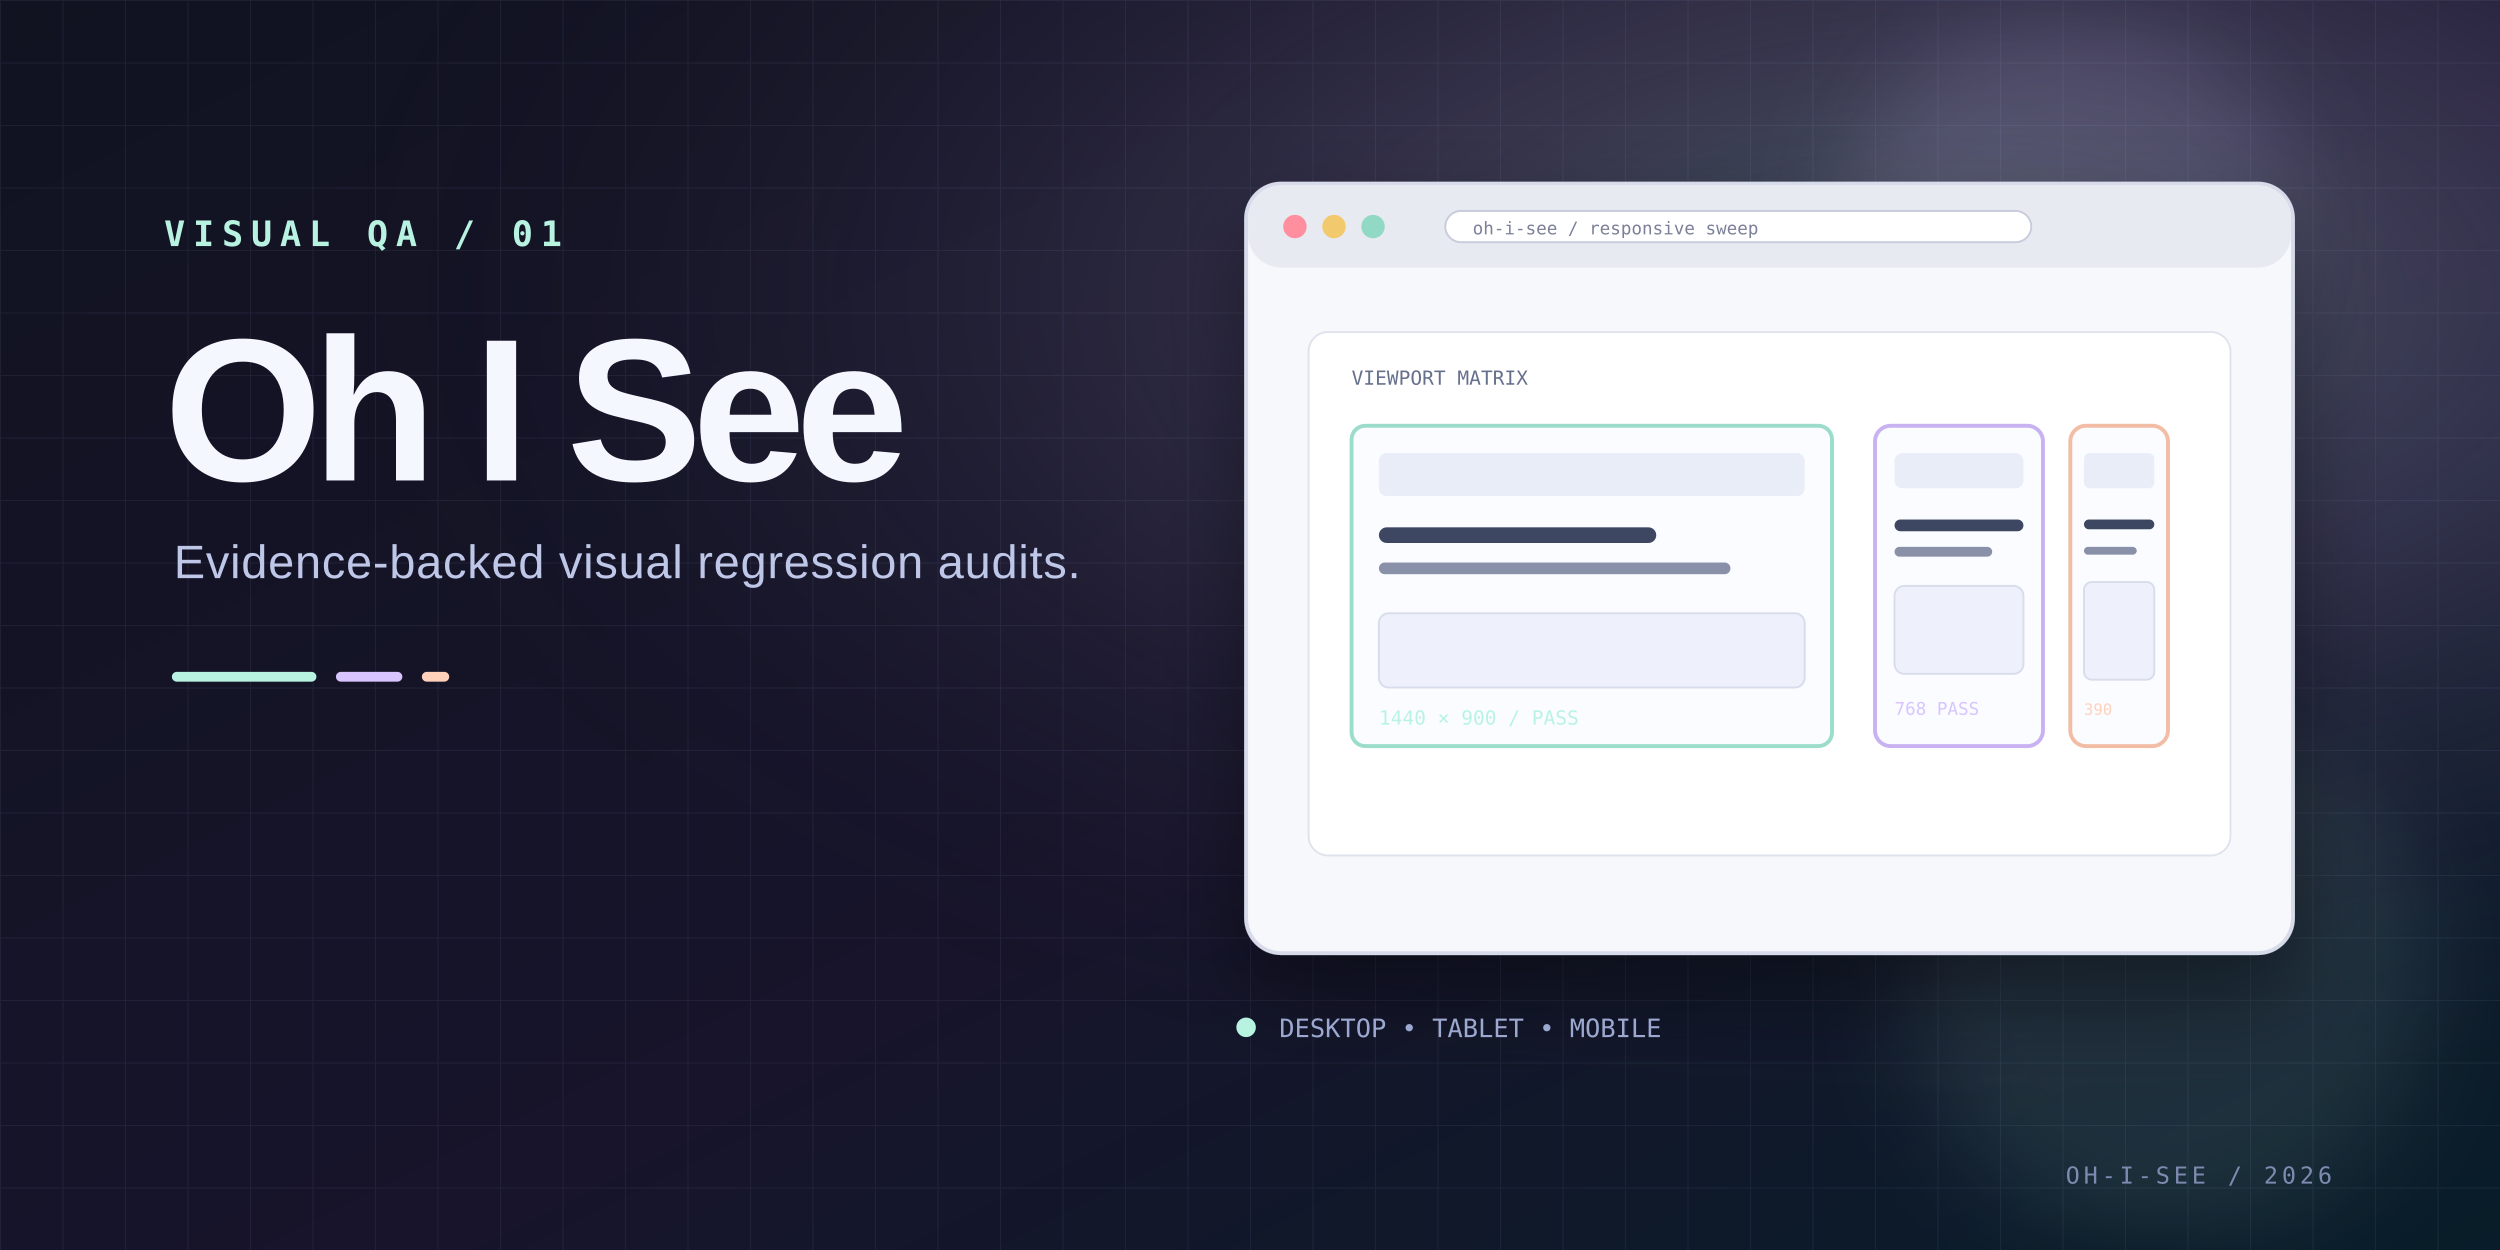
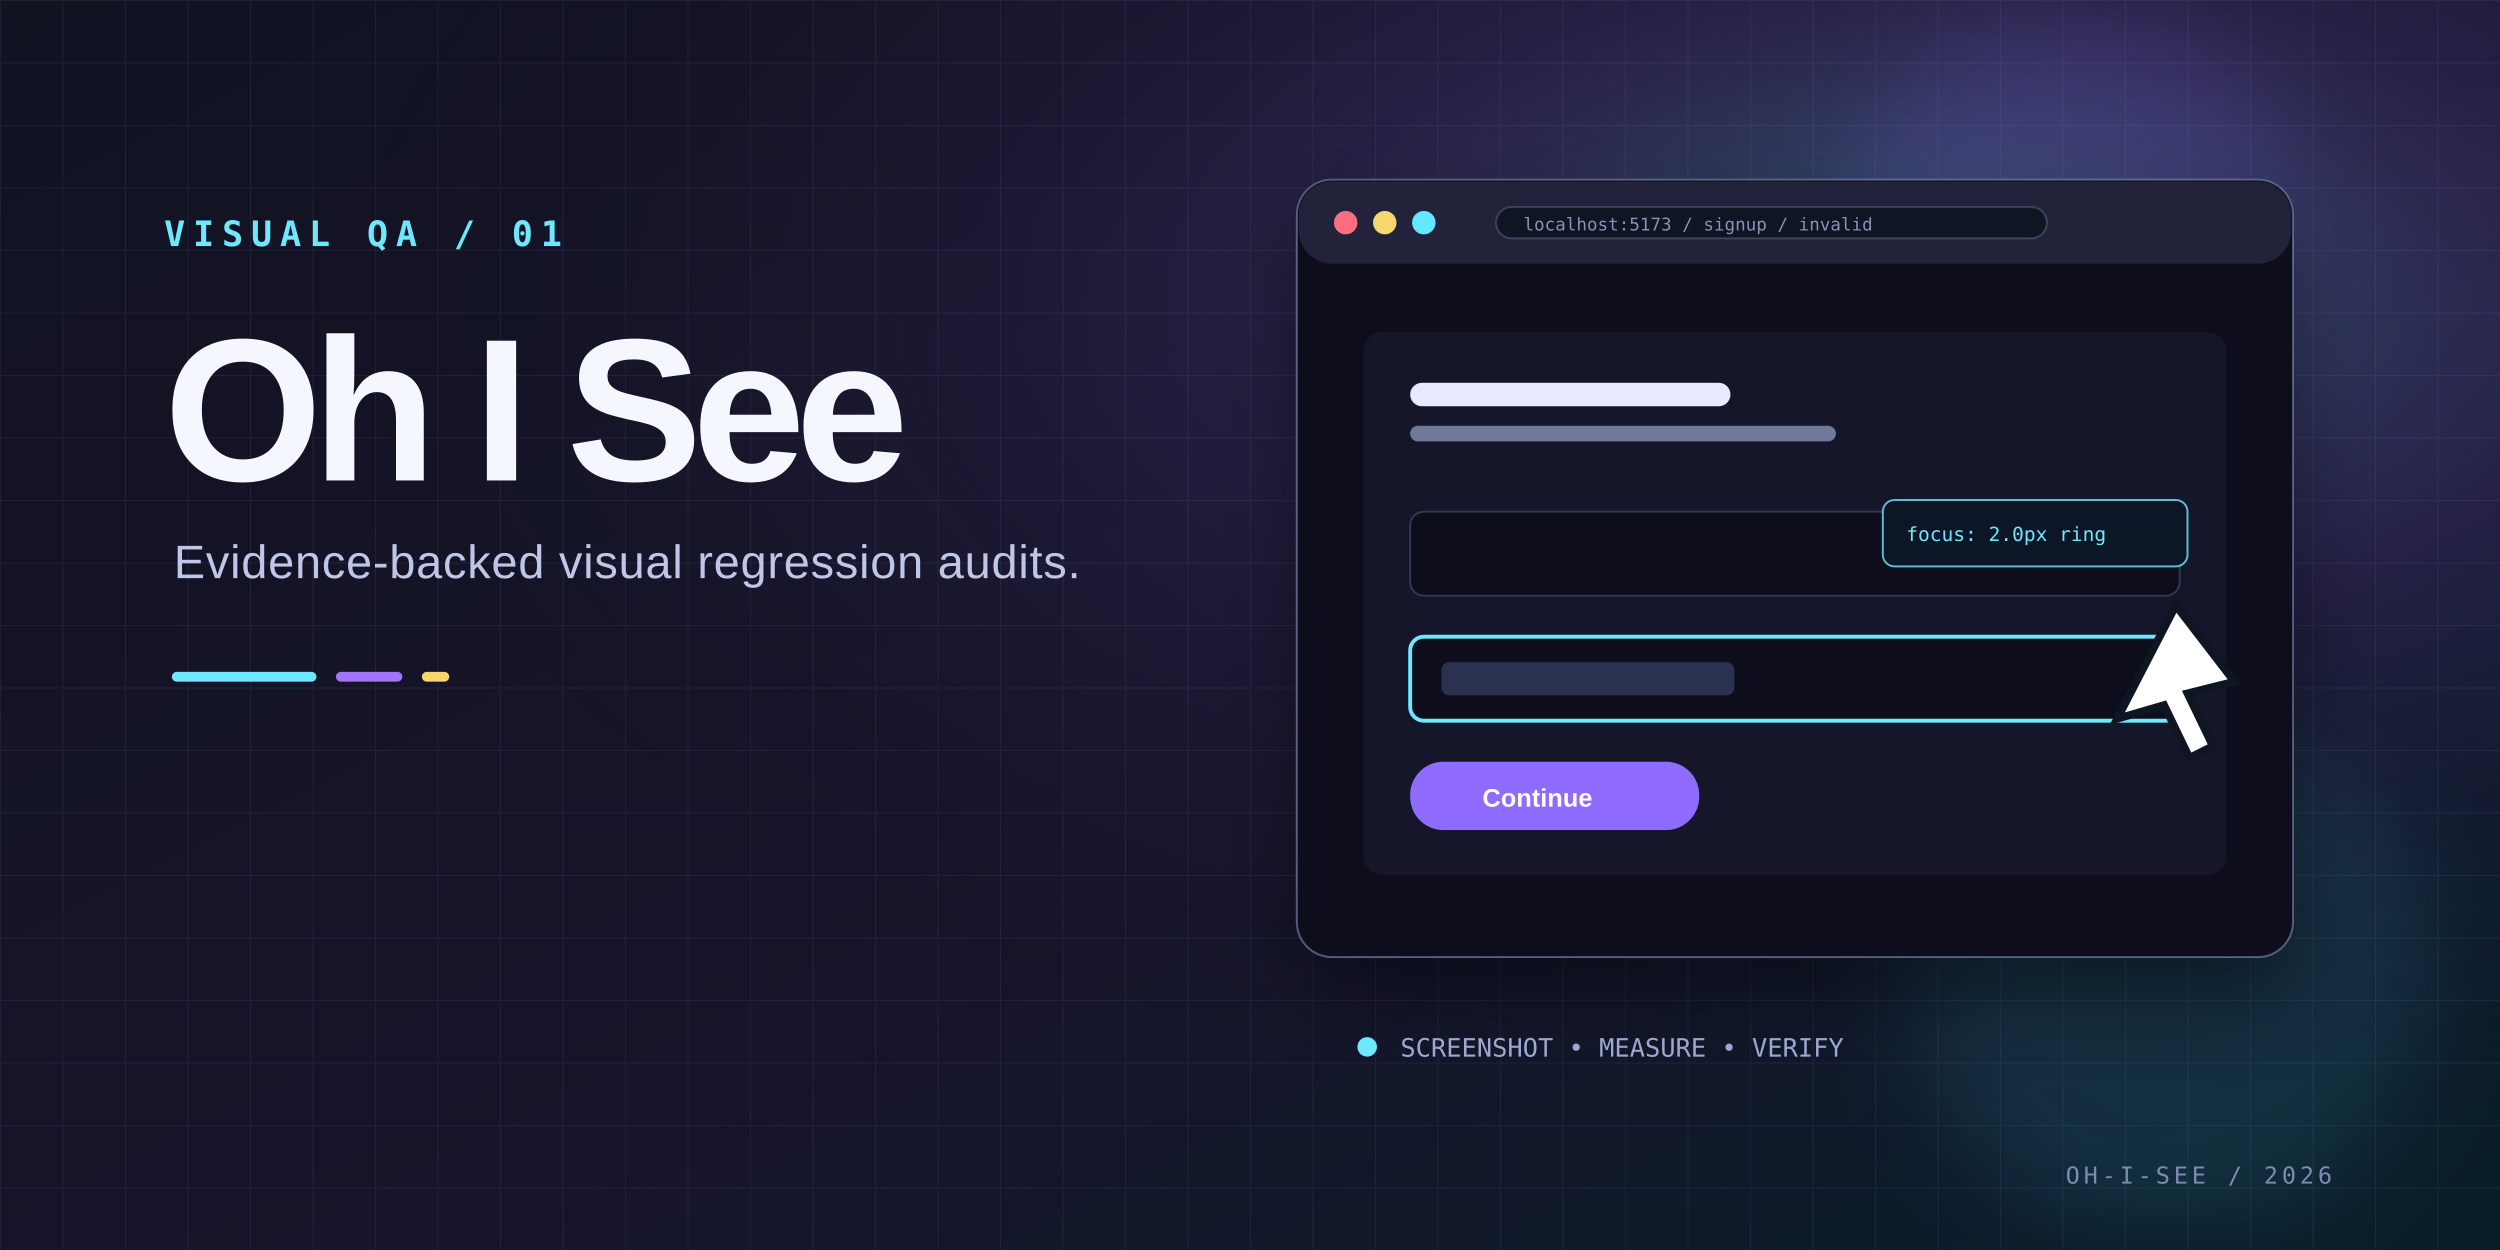
<svg xmlns="http://www.w3.org/2000/svg" width="1280" height="640" viewBox="0 0 1280 640" role="img" aria-labelledby="title desc">
  <defs>
    <linearGradient id="bg" x1="0" y1="0" x2="1" y2="1">
      <stop offset="0" stop-color="#111321" />
      <stop offset="0.58" stop-color="#17142b" />
      <stop offset="1" stop-color="#081d29" />
    </linearGradient>
    <radialGradient id="glow" cx="78%" cy="24%" r="68%">
-       <stop offset="0" stop-color="#b8f3e2" stop-opacity=".3" />
-       <stop offset=".4" stop-color="#d8c4ff" stop-opacity=".14" />
+       <stop offset="0" stop-color="#64e8ff" stop-opacity=".34" />
+       <stop offset=".4" stop-color="#9b6cff" stop-opacity=".12" />
      <stop offset="1" stop-color="#000" stop-opacity="0" />
    </radialGradient>
    <pattern id="grid" width="32" height="32" patternUnits="userSpaceOnUse">
      <path d="M32 0H0V32" fill="none" stroke="#b7c7ff" stroke-opacity=".075" />
    </pattern>
    <filter id="shadow" x="-20%" y="-20%" width="140%" height="160%">
      <feDropShadow dx="0" dy="20" stdDeviation="22" flood-color="#000" flood-opacity=".42" />
    </filter>
    <filter id="soft" x="-50%" y="-50%" width="200%" height="200%">
      <feGaussianBlur stdDeviation="24" />
    </filter>
  </defs>
  <rect width="1280" height="640" fill="url(#bg)" />
  <rect width="1280" height="640" fill="url(#glow)" />
  <rect width="1280" height="640" fill="url(#grid)" />
-   <circle cx="1060" cy="116" r="115" fill="#d8c4ff" opacity=".14" filter="url(#soft)" />
-   <circle cx="1110" cy="500" r="135" fill="#b8f3e2" opacity=".1" filter="url(#soft)" />
+   <circle cx="1060" cy="116" r="115" fill="#8f6cff" opacity=".14" filter="url(#soft)" />
+   <circle cx="1110" cy="500" r="135" fill="#47e6ff" opacity=".1" filter="url(#soft)" />
  <g transform="translate(84 100)">
-     <text x="0" y="26" fill="#b8f3e2" font-family="monospace" font-size="18" font-weight="700" letter-spacing="4">VISUAL QA / 01</text>
+     <text x="0" y="26" fill="#6ee7ff" font-family="monospace" font-size="18" font-weight="700" letter-spacing="4">VISUAL QA / 01</text>
    <text x="0" y="146" fill="#f5f7ff" font-family="Arial, Helvetica, sans-serif" font-size="104" font-weight="800" letter-spacing="-5">Oh I See</text>
    <text x="5" y="196" fill="#bfc7e8" font-family="Arial, Helvetica, sans-serif" font-size="24" letter-spacing=".4">Evidence-backed visual regression audits.</text>
-     <rect x="4" y="244" width="74" height="5" rx="2.5" fill="#b8f3e2" />
-     <rect x="88" y="244" width="34" height="5" rx="2.5" fill="#d8c4ff" />
-     <rect x="132" y="244" width="14" height="5" rx="2.5" fill="#ffd1ba" />
+     <rect x="4" y="244" width="74" height="5" rx="2.5" fill="#6ee7ff" />
+     <rect x="88" y="244" width="34" height="5" rx="2.5" fill="#a273ff" />
+     <rect x="132" y="244" width="14" height="5" rx="2.5" fill="#f5d76e" />
  </g>
-   <g transform="translate(638 94)" filter="url(#shadow)">
-     <rect width="536" height="394" rx="18" fill="#f7f8fc" stroke="#d7dbea" stroke-width="2" />
-     <rect x="1" y="1" width="534" height="42" rx="17" fill="#e8eaf2" />
-     <circle cx="25" cy="22" r="6" fill="#ff8f9f" />
-     <circle cx="45" cy="22" r="6" fill="#f2c96d" />
-     <circle cx="65" cy="22" r="6" fill="#92d9c5" />
-     <rect x="102" y="14" width="300" height="16" rx="8" fill="#fff" stroke="#c8ccdc" />
-     <text x="116" y="26" fill="#7a8098" font-family="monospace" font-size="9">oh-i-see / responsive sweep</text>
-     <rect x="32" y="76" width="472" height="268" rx="10" fill="#fff" stroke="#e1e3ec" />
-     <text x="54" y="103" fill="#66708c" font-family="monospace" font-size="10">VIEWPORT MATRIX</text>
-     <g transform="translate(54 124)">
-       <rect width="246" height="164" rx="7" fill="#fbfcff" stroke="#9bdcca" stroke-width="2" />
-       <rect x="14" y="14" width="218" height="22" rx="4" fill="#e9edf7" />
-       <rect x="14" y="52" width="142" height="8" rx="4" fill="#3d4662" />
-       <rect x="14" y="70" width="180" height="6" rx="3" fill="#8991a8" />
-       <rect x="14" y="96" width="218" height="38" rx="5" fill="#eef1fb" stroke="#d8ddec" />
-       <text x="14" y="153" fill="#b8f3e2" font-family="monospace" font-size="10">1440 × 900  /  PASS</text>
-     </g>
-     <g transform="translate(322 124)">
-       <rect width="86" height="164" rx="8" fill="#fbfcff" stroke="#c8b2f2" stroke-width="2" />
-       <rect x="10" y="14" width="66" height="18" rx="4" fill="#e9edf7" />
-       <rect x="10" y="48" width="66" height="6" rx="3" fill="#3d4662" />
-       <rect x="10" y="62" width="50" height="5" rx="2.5" fill="#8991a8" />
-       <rect x="10" y="82" width="66" height="45" rx="5" fill="#eef1fb" stroke="#d8ddec" />
-       <text x="10" y="148" fill="#d8c4ff" font-family="monospace" font-size="9">768  PASS</text>
-     </g>
-     <g transform="translate(422 124)">
-       <rect width="50" height="164" rx="8" fill="#fbfcff" stroke="#f2bda4" stroke-width="2" />
-       <rect x="7" y="14" width="36" height="18" rx="3" fill="#e9edf7" />
-       <rect x="7" y="48" width="36" height="5" rx="2.5" fill="#3d4662" />
-       <rect x="7" y="62" width="27" height="4" rx="2" fill="#8991a8" />
-       <rect x="7" y="80" width="36" height="50" rx="4" fill="#eef1fb" stroke="#d8ddec" />
-       <text x="7" y="148" fill="#ffd1ba" font-family="monospace" font-size="8">390</text>
-     </g>
+   <g transform="translate(664 92)" filter="url(#shadow)">
+     <rect width="510" height="398" rx="18" fill="#0c0f1d" stroke="#8d9acb" stroke-opacity=".5" />
+     <rect x="1" y="1" width="508" height="42" rx="17" fill="#20243a" />
+     <circle cx="25" cy="22" r="6" fill="#ff6d83" />
+     <circle cx="45" cy="22" r="6" fill="#f5d76e" />
+     <circle cx="65" cy="22" r="6" fill="#64e8ff" />
+     <rect x="102" y="14" width="282" height="16" rx="8" fill="#0f1221" stroke="#707ba6" stroke-opacity=".4" />
+     <text x="116" y="26" fill="#8993b8" font-family="monospace" font-size="9">localhost:5173 / signup / invalid</text>
+     <rect x="34" y="78" width="442" height="278" rx="10" fill="#14182a" />
+     <rect x="58" y="104" width="164" height="12" rx="6" fill="#e8ebff" />
+     <rect x="58" y="126" width="218" height="8" rx="4" fill="#6f789c" />
+     <rect x="58" y="170" width="394" height="43" rx="7" fill="#0b0e1a" stroke="#303855" />
+     <rect x="58" y="234" width="394" height="43" rx="7" fill="#0b0e1a" stroke="#6ee7ff" stroke-width="2" />
+     <rect x="74" y="247" width="150" height="17" rx="4" fill="#2a3150" />
+     <rect x="58" y="298" width="148" height="35" rx="17" fill="#8f6cff" />
+     <text x="95" y="321" fill="#fff" font-family="Arial, Helvetica, sans-serif" font-size="13" font-weight="700">Continue</text>
+     <path d="M450 218 L420 276 L444 269 L457 296 L469 290 L456 263 L480 257 Z" fill="#fff" stroke="#111321" stroke-width="4" />
+     <rect x="300" y="164" width="156" height="34" rx="6" fill="#101525" stroke="#6ee7ff" stroke-opacity=".8" />
+     <text x="312" y="185" fill="#6ee7ff" font-family="monospace" font-size="10">focus: 2.0px ring</text>
  </g>
-   <g transform="translate(638 526)">
-     <circle cx="0" cy="0" r="5" fill="#b8f3e2" />
-     <text x="17" y="5" fill="#9da8d1" font-family="monospace" font-size="13">DESKTOP  •  TABLET  •  MOBILE</text>
+   <g transform="translate(700 536)">
+     <circle cx="0" cy="0" r="5" fill="#6ee7ff" />
+     <text x="17" y="5" fill="#9da8d1" font-family="monospace" font-size="13">SCREENSHOT  •  MEASURE  •  VERIFY</text>
  </g>
  <text x="1194" y="606" text-anchor="end" fill="#7f8ab1" font-family="monospace" font-size="12" letter-spacing="2">OH-I-SEE / 2026</text>
</svg>
